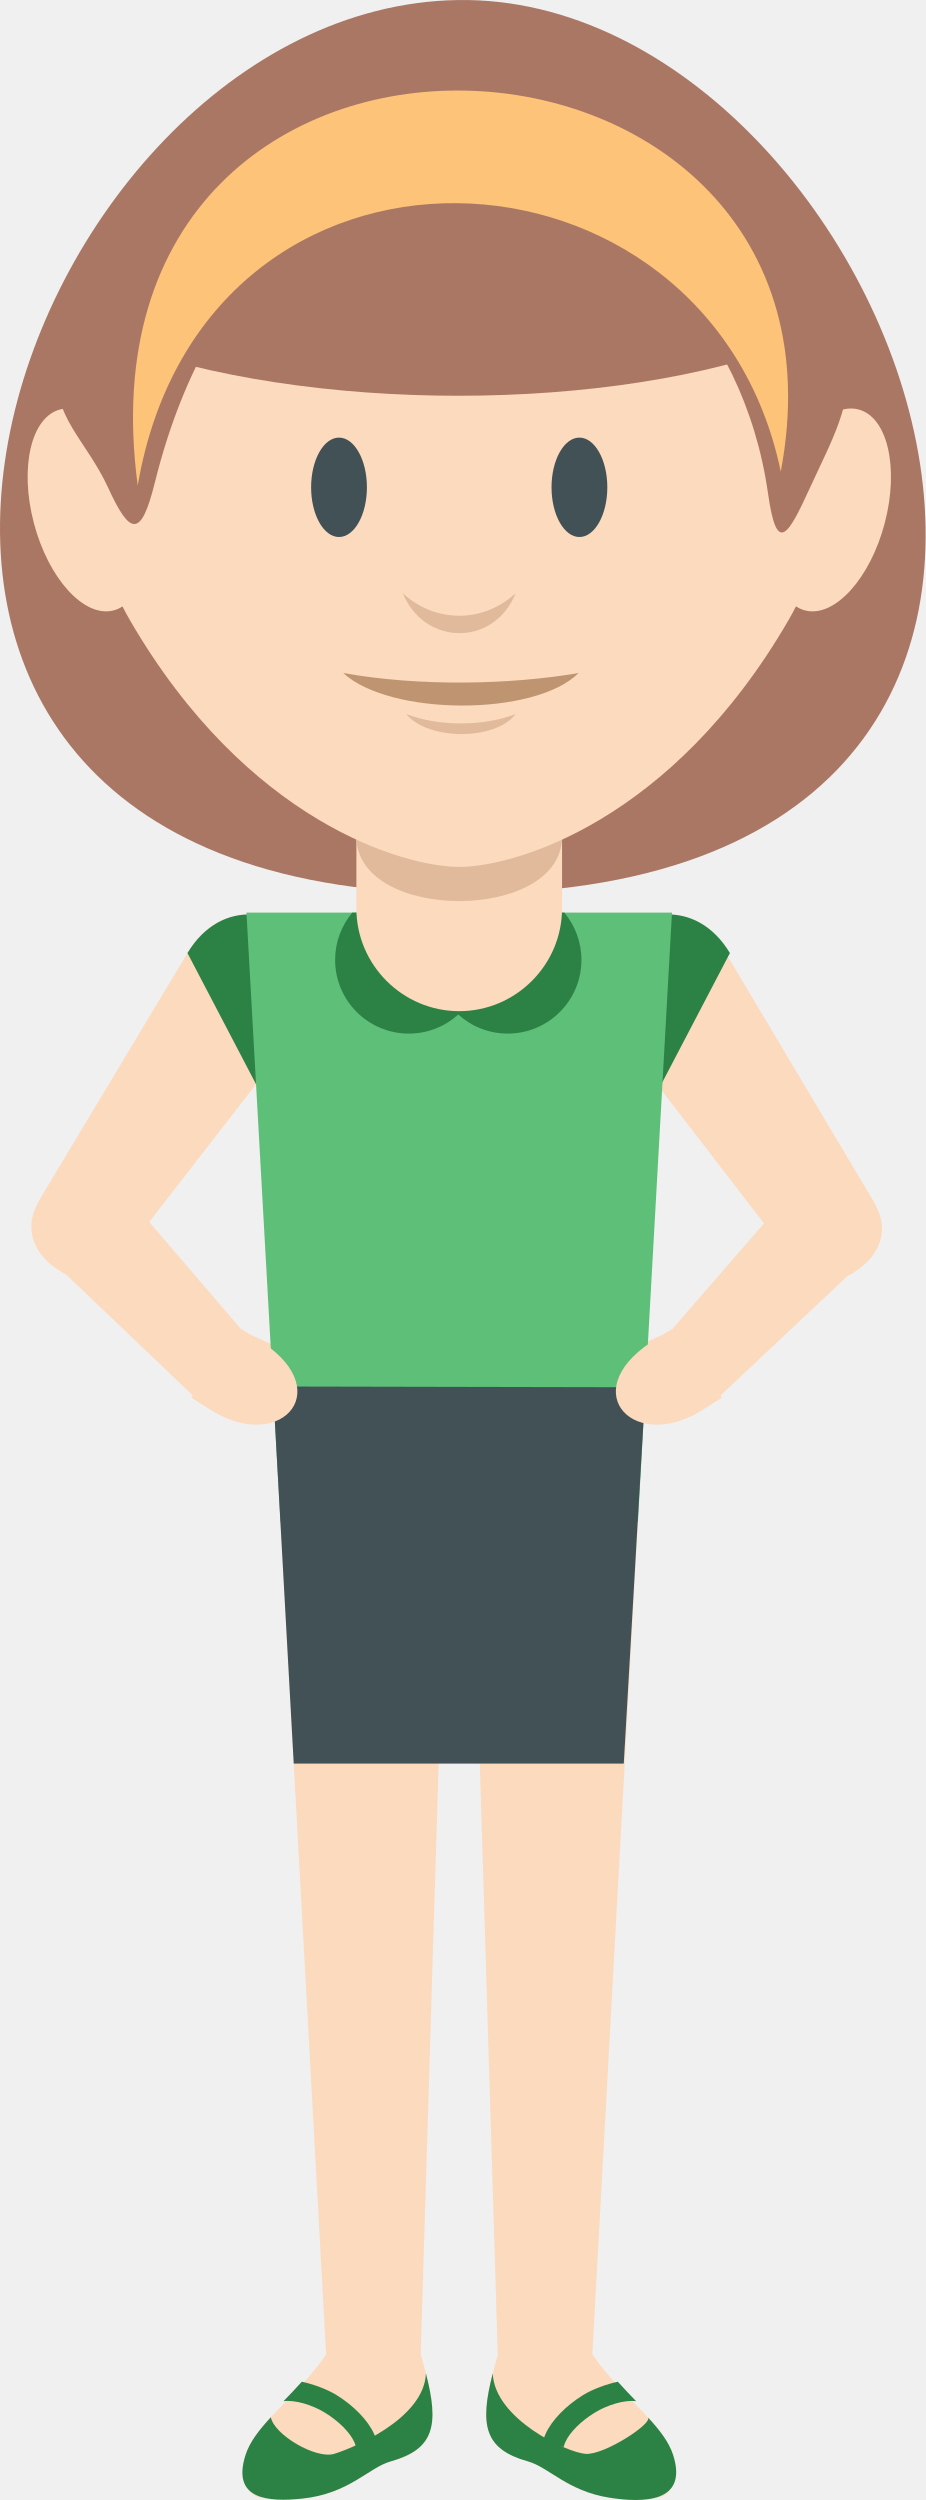
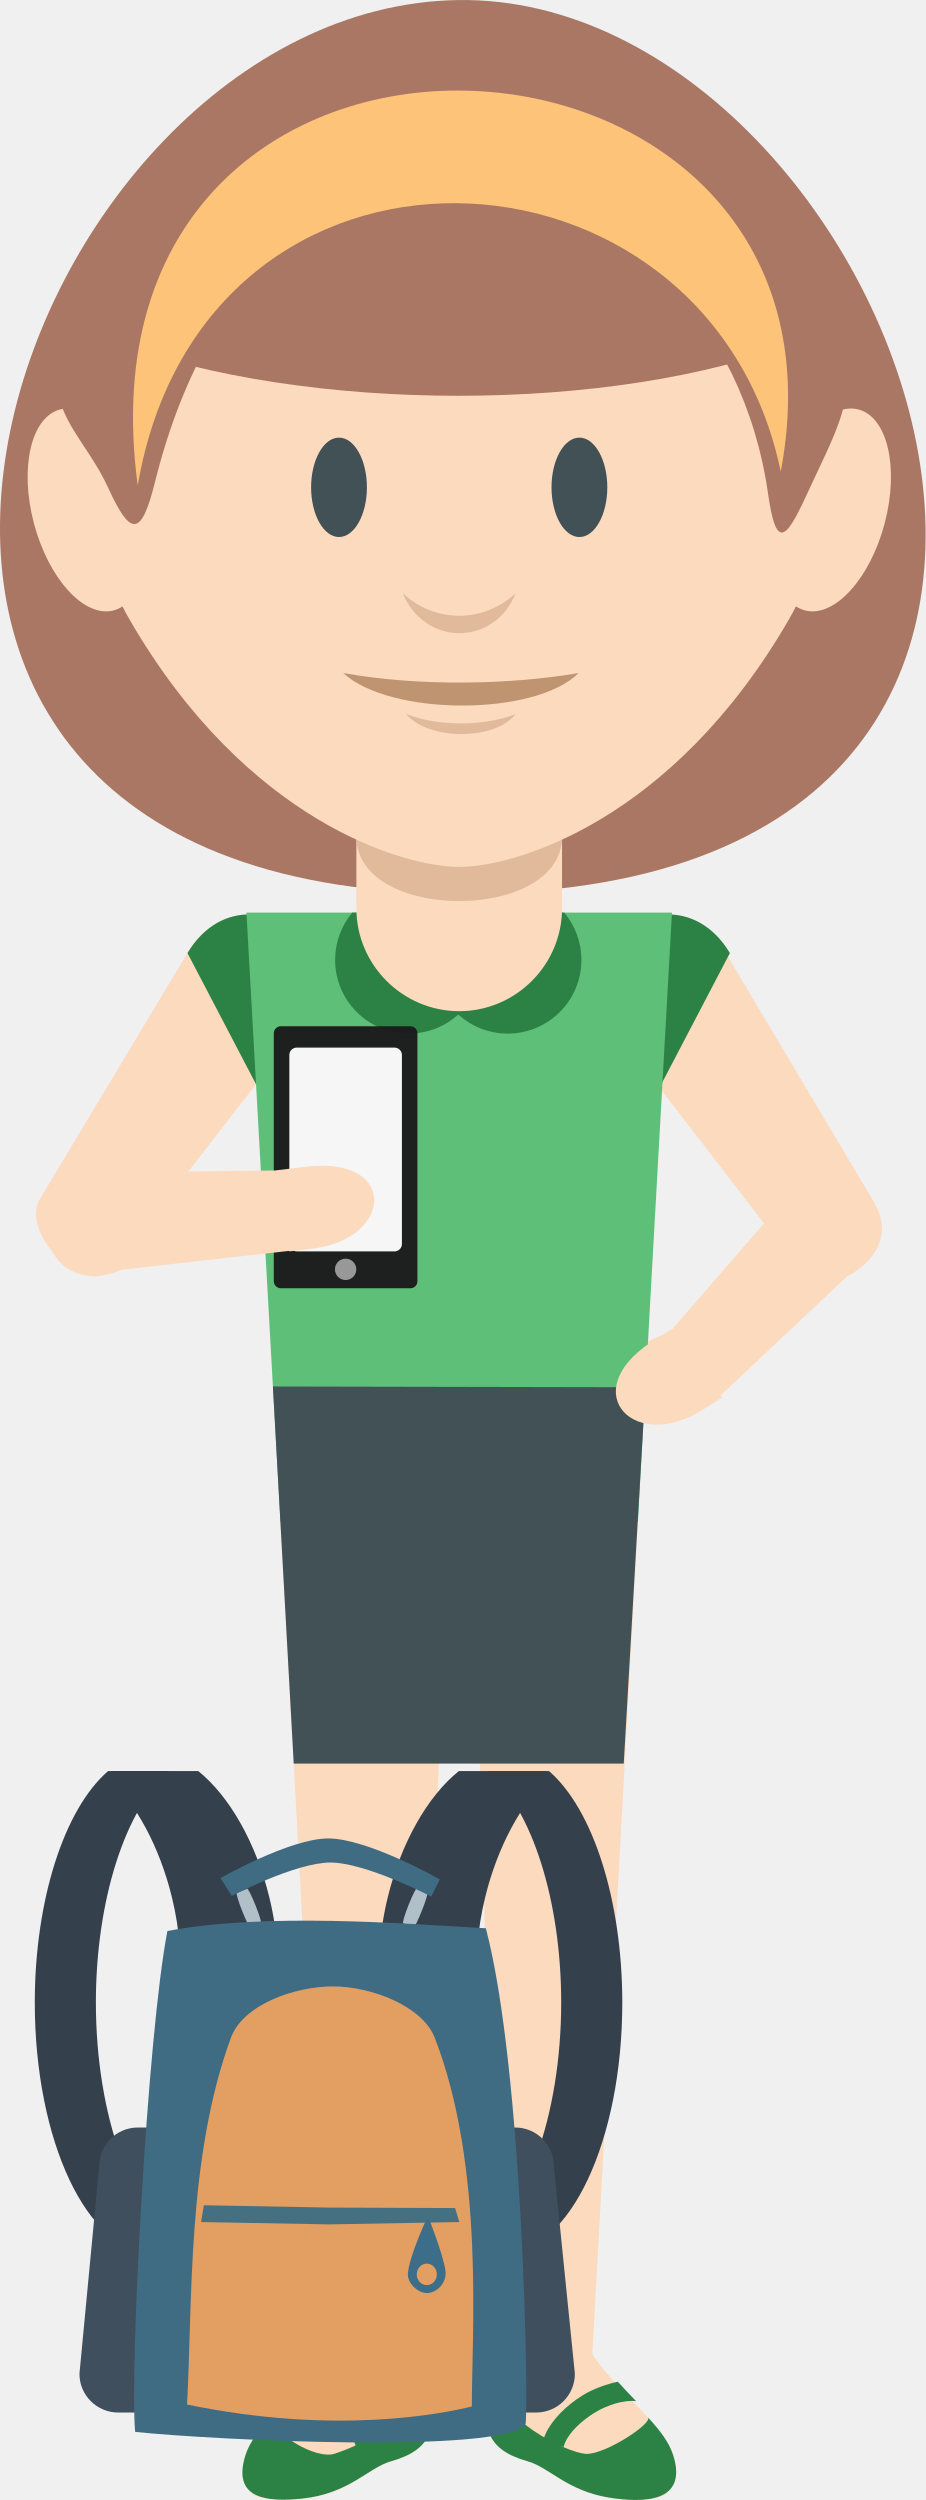
- <svg xmlns="http://www.w3.org/2000/svg" width="33.354mm" height="90.082mm" viewBox="0 0 118.184 319.19" id="svg7099" version="1.1">
+ <svg xmlns="http://www.w3.org/2000/svg" width="24.295mm" height="65.617mm" viewBox="0 0 86.086 232.5" id="svg7099" version="1.1">
  <defs id="defs7101" />
-   <g id="layer1" transform="translate(-372.3368,-81.33875)">
-     <g id="g40" transform="matrix(1.25,0,0,-1.25,430.7916,81.34392)">
-       <path d="M 0,0 C -45.475,-0.723 -76.135,-89.021 -2.556,-91.217 80.786,-93.703 45.474,0.724 0,0" style="fill:#aa7764;fill-opacity:1;fill-rule:evenodd;stroke:none" id="path42" />
-     </g>
-     <g id="g44" transform="matrix(1.25,0,0,-1.25,413.9731,381.9587)">
-       <path d="m 0,0 c -3.091,-4.474 -7.207,-7.048 -8.235,-10.275 -0.582,-1.826 -0.15,-4.133 1.705,-4.363 7.979,-0.987 10.297,2.933 13.139,3.729 C 11.52,-9.531 11.646,-6.706 9.66,0 7.672,6.706 2.487,4.185 0,0" style="fill:#fcdabe;fill-opacity:1;fill-rule:evenodd;stroke:none" id="path46" />
-     </g>
-     <g id="g48" transform="matrix(1.25,0,0,-1.25,408.1494,275.6737)">
-       <path d="m 0,0 36.51,0 -4.66,-85.028 -9.659,0 -1.964,64.67 c -0.156,5.128 -3.787,5.158 -3.944,0 l -1.964,-64.67 -9.66,0 L 0,0 Z" style="fill:#fcdabe;fill-opacity:1;fill-rule:evenodd;stroke:none" id="path50" />
-     </g>
-     <g id="g52" transform="matrix(1.25,0,0,-1.25,450.3331,212.1399)">
-       <path d="m 0,0 19.202,-24.946 c 2.728,-3.546 9.707,3.39 7.619,6.898 L 11.744,7.282 C 6.307,16.416 -6.168,8.011 0,0" style="fill:#fcdabe;fill-opacity:1;fill-rule:evenodd;stroke:none" id="path54" />
-     </g>
-     <g id="g56" transform="matrix(1.25,0,0,-1.25,410.942,212.1399)">
-       <path d="m 0,0 -19.203,-24.757 c -2.741,-3.536 -9.718,3.397 -7.619,6.897 L -11.745,7.282 C -6.277,16.399 6.197,7.99 0,0" style="fill:#fcdabe;fill-opacity:1;fill-rule:evenodd;stroke:none" id="path58" />
-     </g>
-     <g id="g60" transform="matrix(1.25,0,0,-1.25,396.2713,203.0208)">
-       <path d="M 0,0 C 3.486,5.794 9.808,4.484 12.335,0.706 L 7.004,-13.397 0,0 Z" style="fill:#2c8245;fill-opacity:1;fill-rule:evenodd;stroke:none" id="path62" />
-     </g>
-     <g id="g64" transform="matrix(1.25,0,0,-1.25,458.855,251.931)">
-       <path d="m 0,0 0,0 c 0.043,0.415 -0.601,0.558 -0.991,0.382 l -5.766,-2.6 c -0.39,-0.175 -0.383,-0.616 -0.424,-1.031 l 0,-10e-4 c -0.043,-0.415 0.6,-0.557 0.99,-0.381 l 5.767,2.599 C -0.034,-0.855 0.156,-0.389 0,0" style="fill:#fcdabe;fill-opacity:1;fill-rule:evenodd;stroke:none" id="path66" />
-     </g>
-     <g id="g68" transform="matrix(1.25,0,0,-1.25,402.42,251.931)">
-       <path d="m 0,0 0,0 c -0.043,0.415 0.6,0.557 0.99,0.382 l 5.766,-2.6 c 0.39,-0.175 0.382,-0.616 0.424,-1.031 l 0,-10e-4 C 7.223,-3.665 6.581,-3.807 6.19,-3.631 L 0.424,-1.032 C 0.034,-0.855 -0.156,-0.389 0,0" style="fill:#fcdabe;fill-opacity:1;fill-rule:evenodd;stroke:none" id="path70" />
-     </g>
-     <g id="g72" transform="matrix(1.25,0,0,-1.25,465.5294,203.0208)">
-       <path d="M 0,0 C -3.488,5.794 -9.808,4.484 -12.336,0.706 L -7.005,-13.397 0,0 Z" style="fill:#2c8245;fill-opacity:1;fill-rule:evenodd;stroke:none" id="path74" />
-     </g>
-     <g id="g76" transform="matrix(1.25,0,0,-1.25,458.1326,197.8519)">
-       <path d="m 0,0 -3.479,-62.257 -18.551,0 -17.957,0 L -43.464,0 0,0 Z" style="fill:#5ebf79;fill-opacity:1;fill-rule:evenodd;stroke:none" id="path78" />
-     </g>
-     <g id="g80" transform="matrix(1.25,0,0,-1.25,417.3187,197.8519)">
-       <path d="m 0,0 21.646,0 c 1.096,-1.308 1.756,-2.994 1.756,-4.833 0,-4.158 -3.37,-7.528 -7.528,-7.528 -1.943,0 -3.715,0.737 -5.051,1.947 -1.335,-1.21 -3.106,-1.947 -5.051,-1.947 -4.158,0 -7.528,3.37 -7.528,7.528 0,1.839 0.66,3.525 1.756,4.833" style="fill:#2c8245;fill-opacity:1;fill-rule:evenodd;stroke:none" id="path82" />
-     </g>
-     <g id="g84" transform="matrix(1.25,0,0,-1.25,430.9682,155.6764)">
-       <path d="m 0,0 0,0 c 5.776,0 10.503,-4.726 10.503,-10.503 l 0,-22.805 c 0,-5.777 -4.727,-10.503 -10.503,-10.503 -5.777,0 -10.504,4.726 -10.504,10.503 l 0,22.805 C -10.504,-4.726 -5.777,0 0,0" style="fill:#fcdabe;fill-opacity:1;fill-rule:evenodd;stroke:none" id="path86" />
-     </g>
-     <g id="g88" transform="matrix(1.25,0,0,-1.25,444.0972,188.1624)">
-       <path d="M 0,0 0,0 C 0,-8.77 -21.007,-8.77 -21.007,0 -21.007,8.769 0,8.769 0,0" style="fill:#e0ba9b;fill-opacity:1;fill-rule:evenodd;stroke:none" id="path90" />
-     </g>
-     <g id="g92" transform="matrix(1.25,0,0,-1.25,430.9682,87.64916)">
-       <path d="M 0,0 C -45.955,0 -42.437,-43.08 -33.669,-58.237 -21.702,-78.922 -5.61,-83.499 0,-83.499 c 5.609,0 21.701,4.577 33.666,25.262 C 42.436,-43.08 45.954,0 0,0" style="fill:#fcdabe;fill-opacity:1;fill-rule:evenodd;stroke:none" id="path94" />
-     </g>
-     <g id="g96" transform="matrix(1.25,0,0,-1.25,407.182,258.3604)">
-       <path d="m 0,0 2.126,-38.521 33.71,0 L 38.051,-0.08 0,0 Z" style="fill:#425156;fill-opacity:1;fill-rule:evenodd;stroke:none" id="path98" />
-     </g>
-     <g id="g100" transform="matrix(1.25,0,0,-1.25,447.9891,381.9587)">
-       <path d="m 0,0 c 3.09,-4.474 7.207,-7.048 8.235,-10.275 0.581,-1.826 0.15,-4.133 -1.706,-4.363 -7.978,-0.987 -10.297,2.933 -13.137,3.729 C -11.52,-9.531 -11.647,-6.706 -9.659,0 -7.673,6.706 -2.487,4.185 0,0" style="fill:#fcdabe;fill-opacity:1;fill-rule:evenodd;stroke:none" id="path102" />
-     </g>
-     <g id="g104" transform="matrix(1.25,0,0,-1.25,380.0524,133.6068)">
-       <path d="M 0,0 C 2.989,0.742 6.62,-3.255 8.11,-8.928 9.6,-14.6 8.386,-19.8 5.397,-20.542 c -2.989,-0.743 -6.62,3.255 -8.111,8.928 C -4.204,-5.942 -2.989,-0.742 0,0" style="fill:#fcdabe;fill-opacity:1;fill-rule:evenodd;stroke:none" id="path106" />
-     </g>
-     <g id="g108" transform="matrix(1.25,0,0,-1.25,481.9065,133.6068)">
-       <path d="M 0,0 C -2.99,0.742 -6.621,-3.255 -8.109,-8.928 -9.6,-14.6 -8.385,-19.8 -5.397,-20.542 c 2.99,-0.743 6.621,3.255 8.11,8.928 C 4.203,-5.942 2.988,-0.742 0,0" style="fill:#fcdabe;fill-opacity:1;fill-rule:evenodd;stroke:none" id="path110" />
-     </g>
-     <g id="g112" transform="matrix(1.25,0,0,-1.25,446.316,149.9035)">
-       <path d="m 0,0 c 1.569,0 2.849,2.28 2.849,5.077 0,2.797 -1.28,5.078 -2.849,5.078 -1.571,0 -2.85,-2.281 -2.85,-5.078 C -2.85,2.28 -1.571,0 0,0" style="fill:#425156;fill-opacity:1;fill-rule:evenodd;stroke:none" id="path114" />
-     </g>
-     <g id="g116" transform="matrix(1.25,0,0,-1.25,415.6205,149.9035)">
-       <path d="m 0,0 c 1.57,0 2.85,2.28 2.85,5.077 0,2.797 -1.28,5.078 -2.85,5.078 -1.57,0 -2.85,-2.281 -2.85,-5.078 C -2.85,2.28 -1.57,0 0,0" style="fill:#425156;fill-opacity:1;fill-rule:evenodd;stroke:none" id="path118" />
-     </g>
-     <g id="g120" transform="matrix(1.25,0,0,-1.25,438.1744,157.0812)">
-       <path d="M 0,0 C -2.213,-5.484 -9.318,-5.388 -11.53,0 -8.292,-2.995 -3.416,-3.135 0,0" style="fill:#e0ba9b;fill-opacity:1;fill-rule:evenodd;stroke:none" id="path122" />
-     </g>
-     <g id="g124" transform="matrix(1.25,0,0,-1.25,406.9181,389.9628)">
-       <path d="m 0,0 c -1.201,-1.3 -2.163,-2.529 -2.591,-3.872 -1.457,-4.574 2.379,-4.79 5.769,-4.44 4.838,0.499 6.787,3.166 9.075,3.806 4.412,1.239 4.962,3.644 3.587,8.982 C 15.652,-0.181 8.3,-3.185 6.459,-3.741 4.618,-4.296 0.347,-1.813 0,0" style="fill:#2c8245;fill-opacity:1;fill-rule:evenodd;stroke:none" id="path126" />
-     </g>
-     <g id="g128" transform="matrix(1.25,0,0,-1.25,455.0458,389.9628)">
-       <path d="m 0,0 c 1.201,-1.3 2.163,-2.529 2.591,-3.872 1.555,-4.88 -3.079,-4.893 -6.545,-4.338 -4.277,0.686 -6.136,3.099 -8.298,3.704 -4.412,1.239 -4.962,3.644 -3.587,8.982 0.187,-4.657 7.57,-8.082 9.49,-8.217 C -4.429,-3.877 0.632,-0.565 0,0" style="fill:#2c8245;fill-opacity:1;fill-rule:evenodd;stroke:none" id="path130" />
-     </g>
-     <g id="g132" transform="matrix(1.25,0,0,-1.25,458.3182,250.8586)">
-       <path d="m 0,0 12.837,14.793 c 6.52,2.8 12.522,-5.509 4.89,-9.562 L 4.228,-7.465 0,0 Z" style="fill:#fcdabe;fill-opacity:1;fill-rule:evenodd;stroke:none" id="path134" />
-     </g>
-     <g id="g136" transform="matrix(1.25,0,0,-1.25,456.3207,252.1658)">
-       <path d="M 0,0 2.296,1.441 6.542,-6.106 4.246,-7.548 C -2.813,-11.703 -8.55,-5.073 0,0" style="fill:#fcdabe;fill-opacity:1;fill-rule:evenodd;stroke:none" id="path138" />
-     </g>
-     <g id="g140" transform="matrix(1.25,0,0,-1.25,402.9569,250.8586)">
-       <path d="m 0,0 -12.837,14.982 c -6.52,2.8 -12.522,-5.509 -4.891,-9.561 L -4.23,-7.465 0,0 Z" style="fill:#fcdabe;fill-opacity:1;fill-rule:evenodd;stroke:none" id="path142" />
-     </g>
-     <g id="g144" transform="matrix(1.25,0,0,-1.25,404.9537,252.1658)">
-       <path d="m 0,0 -2.296,1.442 -4.246,-7.548 2.295,-1.442 C 2.812,-11.703 8.549,-5.073 0,0" style="fill:#fcdabe;fill-opacity:1;fill-rule:evenodd;stroke:none" id="path146" />
-     </g>
-     <g id="g148" transform="matrix(1.25,0,0,-1.25,417.7751,393.7595)">
-       <path d="m 0,0 c -0.024,0.144 -0.076,0.306 -0.153,0.48 -0.45,1.019 -1.606,2.158 -2.984,3.01 -1.325,0.819 -3.081,1.341 -4.258,1.185 0.609,0.628 1.242,1.286 1.872,1.991 C -4.403,6.424 -2.991,5.931 -1.96,5.293 -0.236,4.228 1.243,2.725 1.865,1.316 2.008,0.992 2.11,0.663 2.164,0.334 L 0,0 Z" style="fill:#2c8245;fill-opacity:1;fill-rule:nonzero;stroke:none" id="path150" />
-     </g>
-     <g id="g152" transform="matrix(1.25,0,0,-1.25,444.3142,393.7595)">
-       <path d="M 0,0 C 0.023,0.144 0.077,0.306 0.154,0.48 0.603,1.499 1.759,2.638 3.137,3.49 4.463,4.309 6.218,4.831 7.395,4.675 6.785,5.303 6.154,5.961 5.524,6.666 4.404,6.424 2.992,5.931 1.959,5.293 0.236,4.228 -1.244,2.725 -1.865,1.316 -2.008,0.992 -2.11,0.663 -2.163,0.334 L 0,0 Z" style="fill:#2c8245;fill-opacity:1;fill-rule:nonzero;stroke:none" id="path154" />
-     </g>
-     <g id="g156" transform="matrix(1.25,0,0,-1.25,446.2154,167.2649)">
-       <path d="M 0,0 C -4.481,-4.461 -19.294,-4.403 -24.045,0 -16.208,-1.413 -6.86,-1.188 0,0" style="fill:#bf9470;fill-opacity:1;fill-rule:evenodd;stroke:none" id="path158" />
-     </g>
-     <g id="g160" transform="matrix(1.25,0,0,-1.25,438.1698,172.5044)">
-       <path d="M 0,0 C -2.081,-2.748 -8.964,-2.706 -11.172,0 -7.952,-1.274 -3.219,-1.279 0,0" style="fill:#e0ba9b;fill-opacity:1;fill-rule:evenodd;stroke:none" id="path162" />
-     </g>
-     <g id="g164" transform="matrix(1.25,0,0,-1.25,392.1021,142.9685)">
-       <path d="M 0,0 C -1.39,-5.594 -2.494,-5.475 -4.75,-0.547 -7.007,4.381 -10.68,6.916 -9.8,11.718 -1.405,57.55 66.032,55.673 70.761,12.829 71.296,7.977 69.161,4.381 66.905,-0.547 64.648,-5.475 63.527,-7.386 62.639,-1.131 57.607,34.368 11.698,47.067 0,0" style="fill:#aa7764;fill-opacity:1;fill-rule:evenodd;stroke:none" id="path166" />
-     </g>
-     <g id="g168" transform="matrix(1.25,0,0,-1.25,430.9975,86.23554)">
-       <path d="m 0,0 c -28.179,-0.225 -35.114,-15.897 -39.287,-28.27 2.468,-3.29 0.498,0.834 3.859,-2.726 19.724,-7.357 51.17,-7.339 70.016,0 3.652,3.873 -0.274,0.596 2.267,4.158 C 31.92,-12.834 21.794,0.175 0,0" style="fill:#aa7764;fill-opacity:1;fill-rule:evenodd;stroke:none" id="path170" />
-     </g>
-     <g id="g172" transform="matrix(1.25,0,0,-1.25,389.9196,143.3275)">
-       <path d="M 0,0 C 6.76,39.46 58.29,36.97 65.682,1.42 75.091,51.153 -7.485,55.932 0,0" style="fill:#fcc379;fill-opacity:1;fill-rule:evenodd;stroke:none" id="path174" />
+   <g id="layer1" transform="translate(-372.3368,-168.0285)">
+     <g id="g536" transform="matrix(0.7284068,0,0,0.7284068,101.1241,108.7808)" style="stroke-width:1.373">
+       <g transform="matrix(1.25,0,0,-1.25,430.7916,81.34392)" id="g40" style="stroke-width:1.373">
+         <path id="path42" style="fill:#aa7764;fill-opacity:1;fill-rule:evenodd;stroke:none;stroke-width:1.373" d="M 0,0 C -45.475,-0.723 -76.135,-89.021 -2.556,-91.217 80.786,-93.703 45.474,0.724 0,0" />
+       </g>
+       <g transform="matrix(1.25,0,0,-1.25,413.9731,381.9587)" id="g44" style="stroke-width:1.373">
+         <path id="path46" style="fill:#fcdabe;fill-opacity:1;fill-rule:evenodd;stroke:none;stroke-width:1.373" d="m 0,0 c -3.091,-4.474 -7.207,-7.048 -8.235,-10.275 -0.582,-1.826 -0.15,-4.133 1.705,-4.363 7.979,-0.987 10.297,2.933 13.139,3.729 C 11.52,-9.531 11.646,-6.706 9.66,0 7.672,6.706 2.487,4.185 0,0" />
+       </g>
+       <g transform="matrix(1.25,0,0,-1.25,408.1494,275.6737)" id="g48" style="stroke-width:1.373">
+         <path id="path50" style="fill:#fcdabe;fill-opacity:1;fill-rule:evenodd;stroke:none;stroke-width:1.373" d="m 0,0 h 36.51 l -4.66,-85.028 h -9.659 l -1.964,64.67 c -0.156,5.128 -3.787,5.158 -3.944,0 l -1.964,-64.67 h -9.66 z" />
+       </g>
+       <g transform="matrix(1.25,0,0,-1.25,450.3331,212.1399)" id="g52" style="stroke-width:1.373">
+         <path id="path54" style="fill:#fcdabe;fill-opacity:1;fill-rule:evenodd;stroke:none;stroke-width:1.373" d="m 0,0 19.202,-24.946 c 2.728,-3.546 9.707,3.39 7.619,6.898 L 11.744,7.282 C 6.307,16.416 -6.168,8.011 0,0" />
+       </g>
+       <g transform="matrix(1.25,0,0,-1.25,410.942,212.1399)" id="g56" style="stroke-width:1.373">
+         <path id="path58" style="fill:#fcdabe;fill-opacity:1;fill-rule:evenodd;stroke:none;stroke-width:1.373" d="m 0,0 -19.203,-24.757 c -2.741,-3.536 -9.718,3.397 -7.619,6.897 L -11.745,7.282 C -6.277,16.399 6.197,7.99 0,0" />
+       </g>
+       <g transform="matrix(1.25,0,0,-1.25,396.2713,203.0208)" id="g60" style="stroke-width:1.373">
+         <path id="path62" style="fill:#2c8245;fill-opacity:1;fill-rule:evenodd;stroke:none;stroke-width:1.373" d="M 0,0 C 3.486,5.794 9.808,4.484 12.335,0.706 L 7.004,-13.397 Z" />
+       </g>
+       <g transform="matrix(1.25,0,0,-1.25,458.855,251.931)" id="g64" style="stroke-width:1.373">
+         <path id="path66" style="fill:#fcdabe;fill-opacity:1;fill-rule:evenodd;stroke:none;stroke-width:1.373" d="m 0,0 v 0 c 0.043,0.415 -0.601,0.558 -0.991,0.382 l -5.766,-2.6 C -7.147,-2.393 -7.14,-2.834 -7.181,-3.249 V -3.25 c -0.043,-0.415 0.6,-0.557 0.99,-0.381 l 5.767,2.599 C -0.034,-0.855 0.156,-0.389 0,0" />
+       </g>
+       <g transform="matrix(1.25,0,0,-1.25,465.5294,203.0208)" id="g72" style="stroke-width:1.373">
+         <path id="path74" style="fill:#2c8245;fill-opacity:1;fill-rule:evenodd;stroke:none;stroke-width:1.373" d="m 0,0 c -3.488,5.794 -9.808,4.484 -12.336,0.706 l 5.331,-14.103 z" />
+       </g>
+       <g transform="matrix(1.25,0,0,-1.25,458.1326,197.8519)" id="g76" style="stroke-width:1.373">
+         <path id="path78" style="fill:#5ebf79;fill-opacity:1;fill-rule:evenodd;stroke:none;stroke-width:1.373" d="M 0,0 -3.479,-62.257 H -22.03 -39.987 L -43.464,0 Z" />
+       </g>
+       <g transform="matrix(1.25,0,0,-1.25,417.3187,197.8519)" id="g80" style="stroke-width:1.373">
+         <path id="path82" style="fill:#2c8245;fill-opacity:1;fill-rule:evenodd;stroke:none;stroke-width:1.373" d="m 0,0 h 21.646 c 1.096,-1.308 1.756,-2.994 1.756,-4.833 0,-4.158 -3.37,-7.528 -7.528,-7.528 -1.943,0 -3.715,0.737 -5.051,1.947 -1.335,-1.21 -3.106,-1.947 -5.051,-1.947 -4.158,0 -7.528,3.37 -7.528,7.528 0,1.839 0.66,3.525 1.756,4.833" />
+       </g>
+       <g transform="matrix(1.25,0,0,-1.25,430.9682,155.6764)" id="g84" style="stroke-width:1.373">
+         <path id="path86" style="fill:#fcdabe;fill-opacity:1;fill-rule:evenodd;stroke:none;stroke-width:1.373" d="m 0,0 v 0 c 5.776,0 10.503,-4.726 10.503,-10.503 v -22.805 c 0,-5.777 -4.727,-10.503 -10.503,-10.503 -5.777,0 -10.504,4.726 -10.504,10.503 v 22.805 C -10.504,-4.726 -5.777,0 0,0" />
+       </g>
+       <g transform="matrix(1.25,0,0,-1.25,444.0972,188.1624)" id="g88" style="stroke-width:1.373">
+         <path id="path90" style="fill:#e0ba9b;fill-opacity:1;fill-rule:evenodd;stroke:none;stroke-width:1.373" d="M 0,0 V 0 C 0,-8.77 -21.007,-8.77 -21.007,0 -21.007,8.769 0,8.769 0,0" />
+       </g>
+       <g transform="matrix(1.25,0,0,-1.25,430.9682,87.64916)" id="g92" style="stroke-width:1.373">
+         <path id="path94" style="fill:#fcdabe;fill-opacity:1;fill-rule:evenodd;stroke:none;stroke-width:1.373" d="M 0,0 C -45.955,0 -42.437,-43.08 -33.669,-58.237 -21.702,-78.922 -5.61,-83.499 0,-83.499 c 5.609,0 21.701,4.577 33.666,25.262 C 42.436,-43.08 45.954,0 0,0" />
+       </g>
+       <g transform="matrix(1.25,0,0,-1.25,407.182,258.3604)" id="g96" style="stroke-width:1.373">
+         <path id="path98" style="fill:#425156;fill-opacity:1;fill-rule:evenodd;stroke:none;stroke-width:1.373" d="m 0,0 2.126,-38.521 h 33.71 l 2.215,38.441 z" />
+       </g>
+       <g transform="matrix(1.25,0,0,-1.25,447.9891,381.9587)" id="g100" style="stroke-width:1.373">
+         <path id="path102" style="fill:#fcdabe;fill-opacity:1;fill-rule:evenodd;stroke:none;stroke-width:1.373" d="m 0,0 c 3.09,-4.474 7.207,-7.048 8.235,-10.275 0.581,-1.826 0.15,-4.133 -1.706,-4.363 -7.978,-0.987 -10.297,2.933 -13.137,3.729 C -11.52,-9.531 -11.647,-6.706 -9.659,0 -7.673,6.706 -2.487,4.185 0,0" />
+       </g>
+       <g transform="matrix(1.25,0,0,-1.25,380.0524,133.6068)" id="g104" style="stroke-width:1.373">
+         <path id="path106" style="fill:#fcdabe;fill-opacity:1;fill-rule:evenodd;stroke:none;stroke-width:1.373" d="M 0,0 C 2.989,0.742 6.62,-3.255 8.11,-8.928 9.6,-14.6 8.386,-19.8 5.397,-20.542 c -2.989,-0.743 -6.62,3.255 -8.111,8.928 C -4.204,-5.942 -2.989,-0.742 0,0" />
+       </g>
+       <g transform="matrix(1.25,0,0,-1.25,481.9065,133.6068)" id="g108" style="stroke-width:1.373">
+         <path id="path110" style="fill:#fcdabe;fill-opacity:1;fill-rule:evenodd;stroke:none;stroke-width:1.373" d="M 0,0 C -2.99,0.742 -6.621,-3.255 -8.109,-8.928 -9.6,-14.6 -8.385,-19.8 -5.397,-20.542 c 2.99,-0.743 6.621,3.255 8.11,8.928 C 4.203,-5.942 2.988,-0.742 0,0" />
+       </g>
+       <g transform="matrix(1.25,0,0,-1.25,446.316,149.9035)" id="g112" style="stroke-width:1.373">
+         <path id="path114" style="fill:#425156;fill-opacity:1;fill-rule:evenodd;stroke:none;stroke-width:1.373" d="m 0,0 c 1.569,0 2.849,2.28 2.849,5.077 0,2.797 -1.28,5.078 -2.849,5.078 -1.571,0 -2.85,-2.281 -2.85,-5.078 C -2.85,2.28 -1.571,0 0,0" />
+       </g>
+       <g transform="matrix(1.25,0,0,-1.25,415.6205,149.9035)" id="g116" style="stroke-width:1.373">
+         <path id="path118" style="fill:#425156;fill-opacity:1;fill-rule:evenodd;stroke:none;stroke-width:1.373" d="m 0,0 c 1.57,0 2.85,2.28 2.85,5.077 0,2.797 -1.28,5.078 -2.85,5.078 -1.57,0 -2.85,-2.281 -2.85,-5.078 C -2.85,2.28 -1.57,0 0,0" />
+       </g>
+       <g transform="matrix(1.25,0,0,-1.25,438.1744,157.0812)" id="g120" style="stroke-width:1.373">
+         <path id="path122" style="fill:#e0ba9b;fill-opacity:1;fill-rule:evenodd;stroke:none;stroke-width:1.373" d="M 0,0 C -2.213,-5.484 -9.318,-5.388 -11.53,0 -8.292,-2.995 -3.416,-3.135 0,0" />
+       </g>
+       <g transform="matrix(1.25,0,0,-1.25,406.9181,389.9628)" id="g124" style="stroke-width:1.373">
+         <path id="path126" style="fill:#2c8245;fill-opacity:1;fill-rule:evenodd;stroke:none;stroke-width:1.373" d="m 0,0 c -1.201,-1.3 -2.163,-2.529 -2.591,-3.872 -1.457,-4.574 2.379,-4.79 5.769,-4.44 4.838,0.499 6.787,3.166 9.075,3.806 4.412,1.239 4.962,3.644 3.587,8.982 C 15.652,-0.181 8.3,-3.185 6.459,-3.741 4.618,-4.296 0.347,-1.813 0,0" />
+       </g>
+       <g transform="matrix(1.25,0,0,-1.25,455.0458,389.9628)" id="g128" style="stroke-width:1.373">
+         <path id="path130" style="fill:#2c8245;fill-opacity:1;fill-rule:evenodd;stroke:none;stroke-width:1.373" d="m 0,0 c 1.201,-1.3 2.163,-2.529 2.591,-3.872 1.555,-4.88 -3.079,-4.893 -6.545,-4.338 -4.277,0.686 -6.136,3.099 -8.298,3.704 -4.412,1.239 -4.962,3.644 -3.587,8.982 0.187,-4.657 7.57,-8.082 9.49,-8.217 C -4.429,-3.877 0.632,-0.565 0,0" />
+       </g>
+       <g transform="matrix(1.25,0,0,-1.25,458.3182,250.8586)" id="g132" style="stroke-width:1.373">
+         <path id="path134" style="fill:#fcdabe;fill-opacity:1;fill-rule:evenodd;stroke:none;stroke-width:1.373" d="m 0,0 12.837,14.793 c 6.52,2.8 12.522,-5.509 4.89,-9.562 L 4.228,-7.465 Z" />
+       </g>
+       <g transform="matrix(1.25,0,0,-1.25,456.3207,252.1658)" id="g136" style="stroke-width:1.373">
+         <path id="path138" style="fill:#fcdabe;fill-opacity:1;fill-rule:evenodd;stroke:none;stroke-width:1.373" d="M 0,0 2.296,1.441 6.542,-6.106 4.246,-7.548 C -2.813,-11.703 -8.55,-5.073 0,0" />
+       </g>
+       <g style="stroke-width:6.361" id="layer1-6" transform="matrix(0.21584,0,0,0.21584,404.2272,152.2816)">
+         <g id="g240" transform="matrix(1.25,0,0,-1.25,376.3716,394.7848)" style="fill:#e3687f;fill-opacity:1;stroke-width:6.361" />
+         <g style="stroke-width:6.361" id="g6378" transform="matrix(1.607466,0,0,1.607466,-77.45578,-17.34683)">
+           <rect ry="2.599" y="183.963" x="57.028" height="96.429" width="52.857" id="rect6372" style="opacity:0.96;fill:#1a1a1a;fill-opacity:1;stroke:none;stroke-width:31.803;stroke-miterlimit:4;stroke-dasharray:none;stroke-dashoffset:0;stroke-opacity:1" />
+           <rect ry="2.729" y="191.82" x="62.743" height="75" width="41.429" id="rect6374" style="opacity:0.96;fill:#ffffff;fill-opacity:1;stroke:none;stroke-width:31.803;stroke-miterlimit:4;stroke-dasharray:none;stroke-dashoffset:0;stroke-opacity:1" />
+           <circle r="3.934" cy="273.427" cx="83.457" id="path6376" style="color:#000000;clip-rule:nonzero;display:inline;overflow:visible;visibility:visible;opacity:1;isolation:auto;mix-blend-mode:normal;color-interpolation:sRGB;color-interpolation-filters:linearRGB;solid-color:#000000;solid-opacity:1;fill:#ececec;fill-opacity:0.588;fill-rule:nonzero;stroke:none;stroke-width:1.659;stroke-linecap:round;stroke-linejoin:round;stroke-miterlimit:4;stroke-dasharray:none;stroke-dashoffset:0;stroke-opacity:1;color-rendering:auto;image-rendering:auto;shape-rendering:auto;text-rendering:auto;enable-background:accumulate" />
+         </g>
+       </g>
+       <g transform="matrix(0.8021423,-0.9586802,-0.9586802,-0.8021423,407.4182,230.7831)" id="g140" style="stroke-width:1.373">
+         <path id="path142" style="fill:#fcdabe;fill-opacity:1;fill-rule:evenodd;stroke:none;stroke-width:1.373" d="m 0,0 -12.837,14.982 c -6.52,2.8 -12.522,-5.509 -4.891,-9.561 L -4.23,-7.465 Z" />
+       </g>
+       <g style="stroke-width:1.395" transform="matrix(0.9679653,-0.7660443,-0.7909129,-0.9375296,410.7812,230.3762)" id="g144">
+         <path id="path146" style="fill:#fcdabe;fill-opacity:1;fill-rule:evenodd;stroke:none;stroke-width:1.395" d="m 0,0 -2.296,1.442 -4.246,-7.548 2.295,-1.442 C 2.812,-11.703 8.549,-5.073 0,0" />
+       </g>
+       <g transform="matrix(1.25,0,0,-1.25,417.7751,393.7595)" id="g148" style="stroke-width:1.373">
+         <path id="path150" style="fill:#2c8245;fill-opacity:1;fill-rule:nonzero;stroke:none;stroke-width:1.373" d="m 0,0 c -0.024,0.144 -0.076,0.306 -0.153,0.48 -0.45,1.019 -1.606,2.158 -2.984,3.01 -1.325,0.819 -3.081,1.341 -4.258,1.185 0.609,0.628 1.242,1.286 1.872,1.991 C -4.403,6.424 -2.991,5.931 -1.96,5.293 -0.236,4.228 1.243,2.725 1.865,1.316 2.008,0.992 2.11,0.663 2.164,0.334 Z" />
+       </g>
+       <g transform="matrix(1.25,0,0,-1.25,444.3142,393.7595)" id="g152" style="stroke-width:1.373">
+         <path id="path154" style="fill:#2c8245;fill-opacity:1;fill-rule:nonzero;stroke:none;stroke-width:1.373" d="M 0,0 C 0.023,0.144 0.077,0.306 0.154,0.48 0.603,1.499 1.759,2.638 3.137,3.49 4.463,4.309 6.218,4.831 7.395,4.675 6.785,5.303 6.154,5.961 5.524,6.666 4.404,6.424 2.992,5.931 1.959,5.293 0.236,4.228 -1.244,2.725 -1.865,1.316 -2.008,0.992 -2.11,0.663 -2.163,0.334 Z" />
+       </g>
+       <g transform="matrix(1.25,0,0,-1.25,446.2154,167.2649)" id="g156" style="stroke-width:1.373">
+         <path id="path158" style="fill:#bf9470;fill-opacity:1;fill-rule:evenodd;stroke:none;stroke-width:1.373" d="M 0,0 C -4.481,-4.461 -19.294,-4.403 -24.045,0 -16.208,-1.413 -6.86,-1.188 0,0" />
+       </g>
+       <g transform="matrix(1.25,0,0,-1.25,438.1698,172.5044)" id="g160" style="stroke-width:1.373">
+         <path id="path162" style="fill:#e0ba9b;fill-opacity:1;fill-rule:evenodd;stroke:none;stroke-width:1.373" d="M 0,0 C -2.081,-2.748 -8.964,-2.706 -11.172,0 -7.952,-1.274 -3.219,-1.279 0,0" />
+       </g>
+       <g transform="matrix(1.25,0,0,-1.25,392.1021,142.9685)" id="g164" style="stroke-width:1.373">
+         <path id="path166" style="fill:#aa7764;fill-opacity:1;fill-rule:evenodd;stroke:none;stroke-width:1.373" d="M 0,0 C -1.39,-5.594 -2.494,-5.475 -4.75,-0.547 -7.007,4.381 -10.68,6.916 -9.8,11.718 -1.405,57.55 66.032,55.673 70.761,12.829 71.296,7.977 69.161,4.381 66.905,-0.547 64.648,-5.475 63.527,-7.386 62.639,-1.131 57.607,34.368 11.698,47.067 0,0" />
+       </g>
+       <g transform="matrix(1.25,0,0,-1.25,430.9975,86.23554)" id="g168" style="stroke-width:1.373">
+         <path id="path170" style="fill:#aa7764;fill-opacity:1;fill-rule:evenodd;stroke:none;stroke-width:1.373" d="m 0,0 c -28.179,-0.225 -35.114,-15.897 -39.287,-28.27 2.468,-3.29 0.498,0.834 3.859,-2.726 19.724,-7.357 51.17,-7.339 70.016,0 3.652,3.873 -0.274,0.596 2.267,4.158 C 31.92,-12.834 21.794,0.175 0,0" />
+       </g>
+       <g transform="matrix(1.25,0,0,-1.25,389.9196,143.3275)" id="g172" style="stroke-width:1.373">
+         <path id="path174" style="fill:#fcc379;fill-opacity:1;fill-rule:evenodd;stroke:none;stroke-width:1.373" d="M 0,0 C 6.76,39.46 58.29,36.97 65.682,1.42 75.091,51.153 -7.485,55.932 0,0" />
+       </g>
+       <g style="stroke-width:2.013" id="layer1-5" transform="matrix(0.6819197,0,0,0.6819197,498.4079,46.72451)">
+         <g style="stroke-width:2.013" id="g4340" transform="matrix(0.4897056,0,0,0.4897056,-91.0175,259.2671)">
+           <g style="fill:#34404c;fill-opacity:1;stroke:none;stroke-width:2.013" id="g4269">
+             <path style="color:#000000;clip-rule:nonzero;display:inline;overflow:visible;visibility:visible;opacity:1;isolation:auto;mix-blend-mode:normal;color-interpolation:sRGB;color-interpolation-filters:linearRGB;solid-color:#000000;solid-opacity:1;fill:#34404c;fill-opacity:1;fill-rule:nonzero;stroke:none;stroke-width:1.166;stroke-linecap:round;stroke-linejoin:round;stroke-miterlimit:4;stroke-dasharray:none;stroke-dashoffset:0;stroke-opacity:1;color-rendering:auto;image-rendering:auto;shape-rendering:auto;text-rendering:auto;enable-background:accumulate" d="m -412.131,1.322 a 45.034,95.66 0 0 0 -28.018,88.512 45.034,95.66 0 0 0 45.035,95.66 45.034,95.66 0 0 0 11.756,-3.348 45.034,95.66 0 0 1 -33.434,-92.312 45.034,95.66 0 0 1 28.066,-88.512 z" transform="translate(261.7857,250.0394)" id="path4220" />
+             <path style="color:#000000;clip-rule:nonzero;display:inline;overflow:visible;visibility:visible;opacity:1;isolation:auto;mix-blend-mode:normal;color-interpolation:sRGB;color-interpolation-filters:linearRGB;solid-color:#000000;solid-opacity:1;fill:#34404c;fill-opacity:1;fill-rule:nonzero;stroke:none;stroke-width:0.768;stroke-linecap:round;stroke-linejoin:round;stroke-miterlimit:4;stroke-dasharray:none;stroke-dashoffset:0;stroke-opacity:1;color-rendering:auto;image-rendering:auto;shape-rendering:auto;text-rendering:auto;enable-background:accumulate" d="m -410.703,1.322 a 65.189,35.137 76.316 0 0 -1.777,2.055 65.189,35.137 76.316 0 1 24.764,46.201 65.189,35.137 76.316 0 1 -6.275,62.826 65.189,35.137 76.316 0 0 24.799,8.824 65.189,35.137 76.316 0 0 18.717,-71.65 65.189,35.137 76.316 0 0 -27.18,-48.256 z" transform="translate(261.7857,250.0394)" id="path4245" />
+           </g>
+           <rect transform="rotate(-21.57225)" ry="14.464" rx="0.622" y="239.889" x="-204.221" height="14.464" width="5.536" id="rect4198" style="opacity:1;fill:#b1bfc9;fill-opacity:1;stroke:none;stroke-width:2.013;stroke-linejoin:round;stroke-miterlimit:4;stroke-dasharray:none;stroke-dashoffset:0;stroke-opacity:1" />
+           <g style="fill:#34404c;fill-opacity:1;stroke:none;stroke-width:2.013" id="g4269-5" transform="matrix(-1,0,0,1,-132.1007,0)">
+             <path style="color:#000000;clip-rule:nonzero;display:inline;overflow:visible;visibility:visible;opacity:1;isolation:auto;mix-blend-mode:normal;color-interpolation:sRGB;color-interpolation-filters:linearRGB;solid-color:#000000;solid-opacity:1;fill:#34404c;fill-opacity:1;fill-rule:nonzero;stroke:none;stroke-width:1.166;stroke-linecap:round;stroke-linejoin:round;stroke-miterlimit:4;stroke-dasharray:none;stroke-dashoffset:0;stroke-opacity:1;color-rendering:auto;image-rendering:auto;shape-rendering:auto;text-rendering:auto;enable-background:accumulate" d="m -412.131,1.322 a 45.034,95.66 0 0 0 -28.018,88.512 45.034,95.66 0 0 0 45.035,95.66 45.034,95.66 0 0 0 11.756,-3.348 45.034,95.66 0 0 1 -33.434,-92.312 45.034,95.66 0 0 1 28.066,-88.512 z" transform="translate(261.7857,250.0394)" id="path4220-3" />
+             <path style="color:#000000;clip-rule:nonzero;display:inline;overflow:visible;visibility:visible;opacity:1;isolation:auto;mix-blend-mode:normal;color-interpolation:sRGB;color-interpolation-filters:linearRGB;solid-color:#000000;solid-opacity:1;fill:#34404c;fill-opacity:1;fill-rule:nonzero;stroke:none;stroke-width:0.768;stroke-linecap:round;stroke-linejoin:round;stroke-miterlimit:4;stroke-dasharray:none;stroke-dashoffset:0;stroke-opacity:1;color-rendering:auto;image-rendering:auto;shape-rendering:auto;text-rendering:auto;enable-background:accumulate" d="m -410.703,1.322 a 65.189,35.137 76.316 0 0 -1.777,2.055 65.189,35.137 76.316 0 1 24.764,46.201 65.189,35.137 76.316 0 1 -6.275,62.826 65.189,35.137 76.316 0 0 24.799,8.824 65.189,35.137 76.316 0 0 18.717,-71.65 65.189,35.137 76.316 0 0 -27.18,-48.256 z" transform="translate(261.7857,250.0394)" id="path4245-5" />
+           </g>
+           <path d="m -153.738,402.409 c 0,-8.153 6.61,-14.763 14.763,-14.763 H 5.333 m 0,0 c 8.153,0 14.763,6.61 14.763,14.763 l 8.035,79.399 v 0 c 4e-6,8.176 -6.628,14.805 -14.805,14.805 v 0 H -146.484 c -8.176,0 -14.805,-6.628 -14.805,-14.805 l 7.551,-79.399" style="color:#000000;clip-rule:nonzero;display:inline;overflow:visible;visibility:visible;opacity:1;isolation:auto;mix-blend-mode:normal;color-interpolation:sRGB;color-interpolation-filters:linearRGB;solid-color:#000000;solid-opacity:1;fill:#3f4f5e;fill-opacity:1;fill-rule:nonzero;stroke:none;stroke-width:0.787;stroke-linecap:round;stroke-linejoin:round;stroke-miterlimit:4;stroke-dasharray:none;stroke-dashoffset:0;stroke-opacity:1;color-rendering:auto;image-rendering:auto;shape-rendering:auto;text-rendering:auto;enable-background:accumulate" id="path4316-2" />
+           <rect transform="matrix(-0.9299547,-0.3676742,-0.3676742,0.9299546,0,0)" ry="14.464" rx="0.622" y="287.207" x="-83.809" height="14.464" width="5.536" id="rect4198-3" style="opacity:1;fill:#b1bfc9;fill-opacity:1;stroke:none;stroke-width:2.013;stroke-linejoin:round;stroke-miterlimit:4;stroke-dasharray:none;stroke-dashoffset:0;stroke-opacity:1" />
+           <path id="path4149" d="m -127.659,312.506 c 37.541,-7.088 89.947,-2.854 121.754,-1.041 14.307,54.313 16.358,183.051 15.178,189.674 -8.769,11.428 -119.513,5.994 -149.257,2.883 -2.195,-22.37 4.584,-151.598 12.326,-191.516 z" style="fill:#3f6c83;fill-opacity:1;fill-rule:evenodd;stroke:none;stroke-width:2.013px;stroke-linecap:butt;stroke-linejoin:miter;stroke-opacity:1" />
+           <path id="path4159" d="m -103.37,353.313 c 4.679,-12.725 24.499,-19.642 39.075,-19.624 14.505,0.018 34.103,7.462 38.84,19.624 19.284,49.506 14.093,114.596 14.193,140.99 -10.988,2.694 -51.701,11.073 -108.887,-0.74 2.138,-39.005 -0.076,-94.406 16.78,-140.251 z" style="fill:#e39f62;fill-opacity:1;fill-rule:evenodd;stroke:none;stroke-width:2.013px;stroke-linecap:butt;stroke-linejoin:miter;stroke-opacity:1" />
+           <path id="path4161" d="m -113.727,417.362 48.036,0.893 48.036,0.179 1.607,5.357 -49.643,0.893 -49.107,-0.893 z" style="fill:#457082;fill-opacity:1;fill-rule:evenodd;stroke:none;stroke-width:2.013;stroke-linecap:butt;stroke-linejoin:round;stroke-miterlimit:4;stroke-dasharray:none;stroke-opacity:1" />
+           <path id="path4191" transform="translate(261.7857,250.0394)" d="m -289.822,171.43 c 0,0 -7.063,14.851 -7.678,21.965 -0.313,3.622 3.869,7.674 7.501,7.5 3.809,-0.183 7.457,-4.136 6.874,-8.483 -0.847,-6.321 -6.696,-20.982 -6.696,-20.982 z m -0.445,18.215 c 2.121,-3.3e-4 3.84,1.839 3.84,4.107 1.5e-4,2.269 -1.719,4.108 -3.84,4.107 -2.121,3.3e-4 -3.84,-1.839 -3.84,-4.107 -1.4e-4,-2.269 1.719,-4.108 3.84,-4.107 z" style="fill:#3c6e8a;fill-opacity:1;fill-rule:evenodd;stroke:none;stroke-width:2.013;stroke-linecap:butt;stroke-linejoin:round;stroke-miterlimit:4;stroke-dasharray:none;stroke-opacity:1" />
+           <path id="path4196" d="m -103.052,299.091 c 0,0 24.405,-12.752 37.659,-12.762 13.581,-0.011 38.608,13.015 38.608,13.015 l 3.283,-6.566 c 0,0 -27.525,-15.666 -42.679,-15.657 -14.621,0.008 -41.164,15.152 -41.164,15.152 z" style="fill:#3f6c83;fill-opacity:1;fill-rule:evenodd;stroke:none;stroke-width:2.013px;stroke-linecap:butt;stroke-linejoin:round;stroke-opacity:1" />
+         </g>
+       </g>
    </g>
  </g>
</svg>
